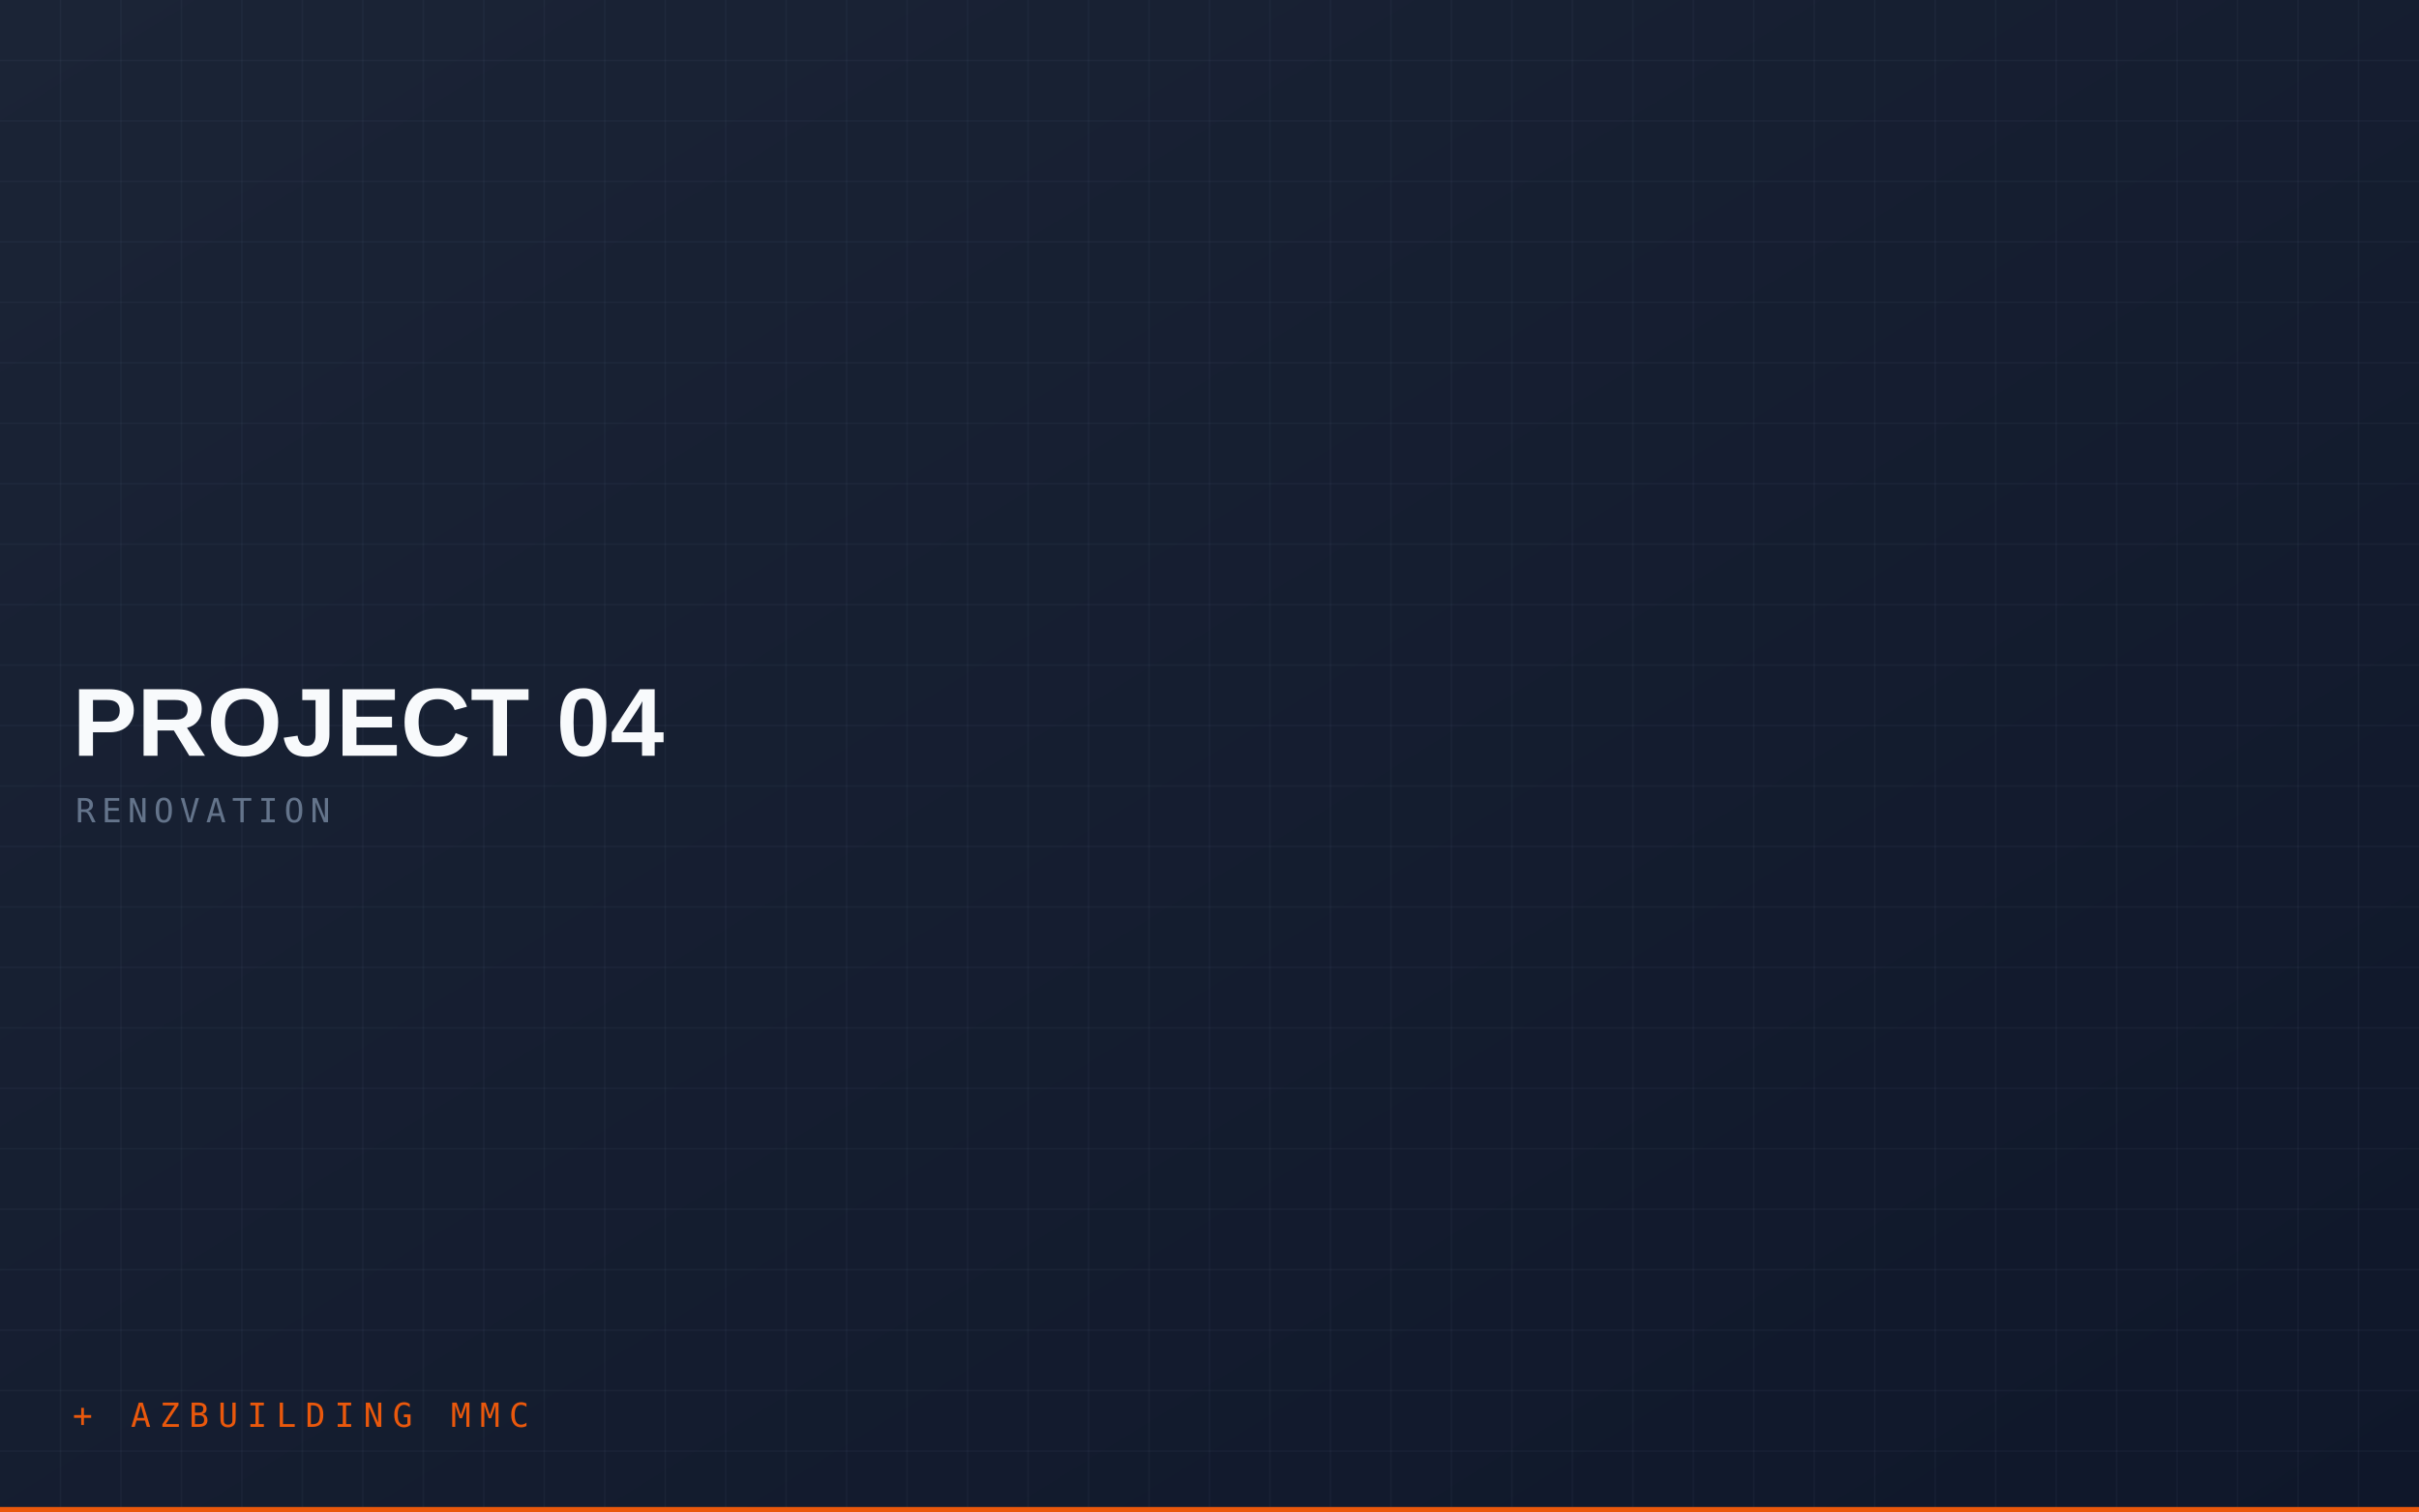
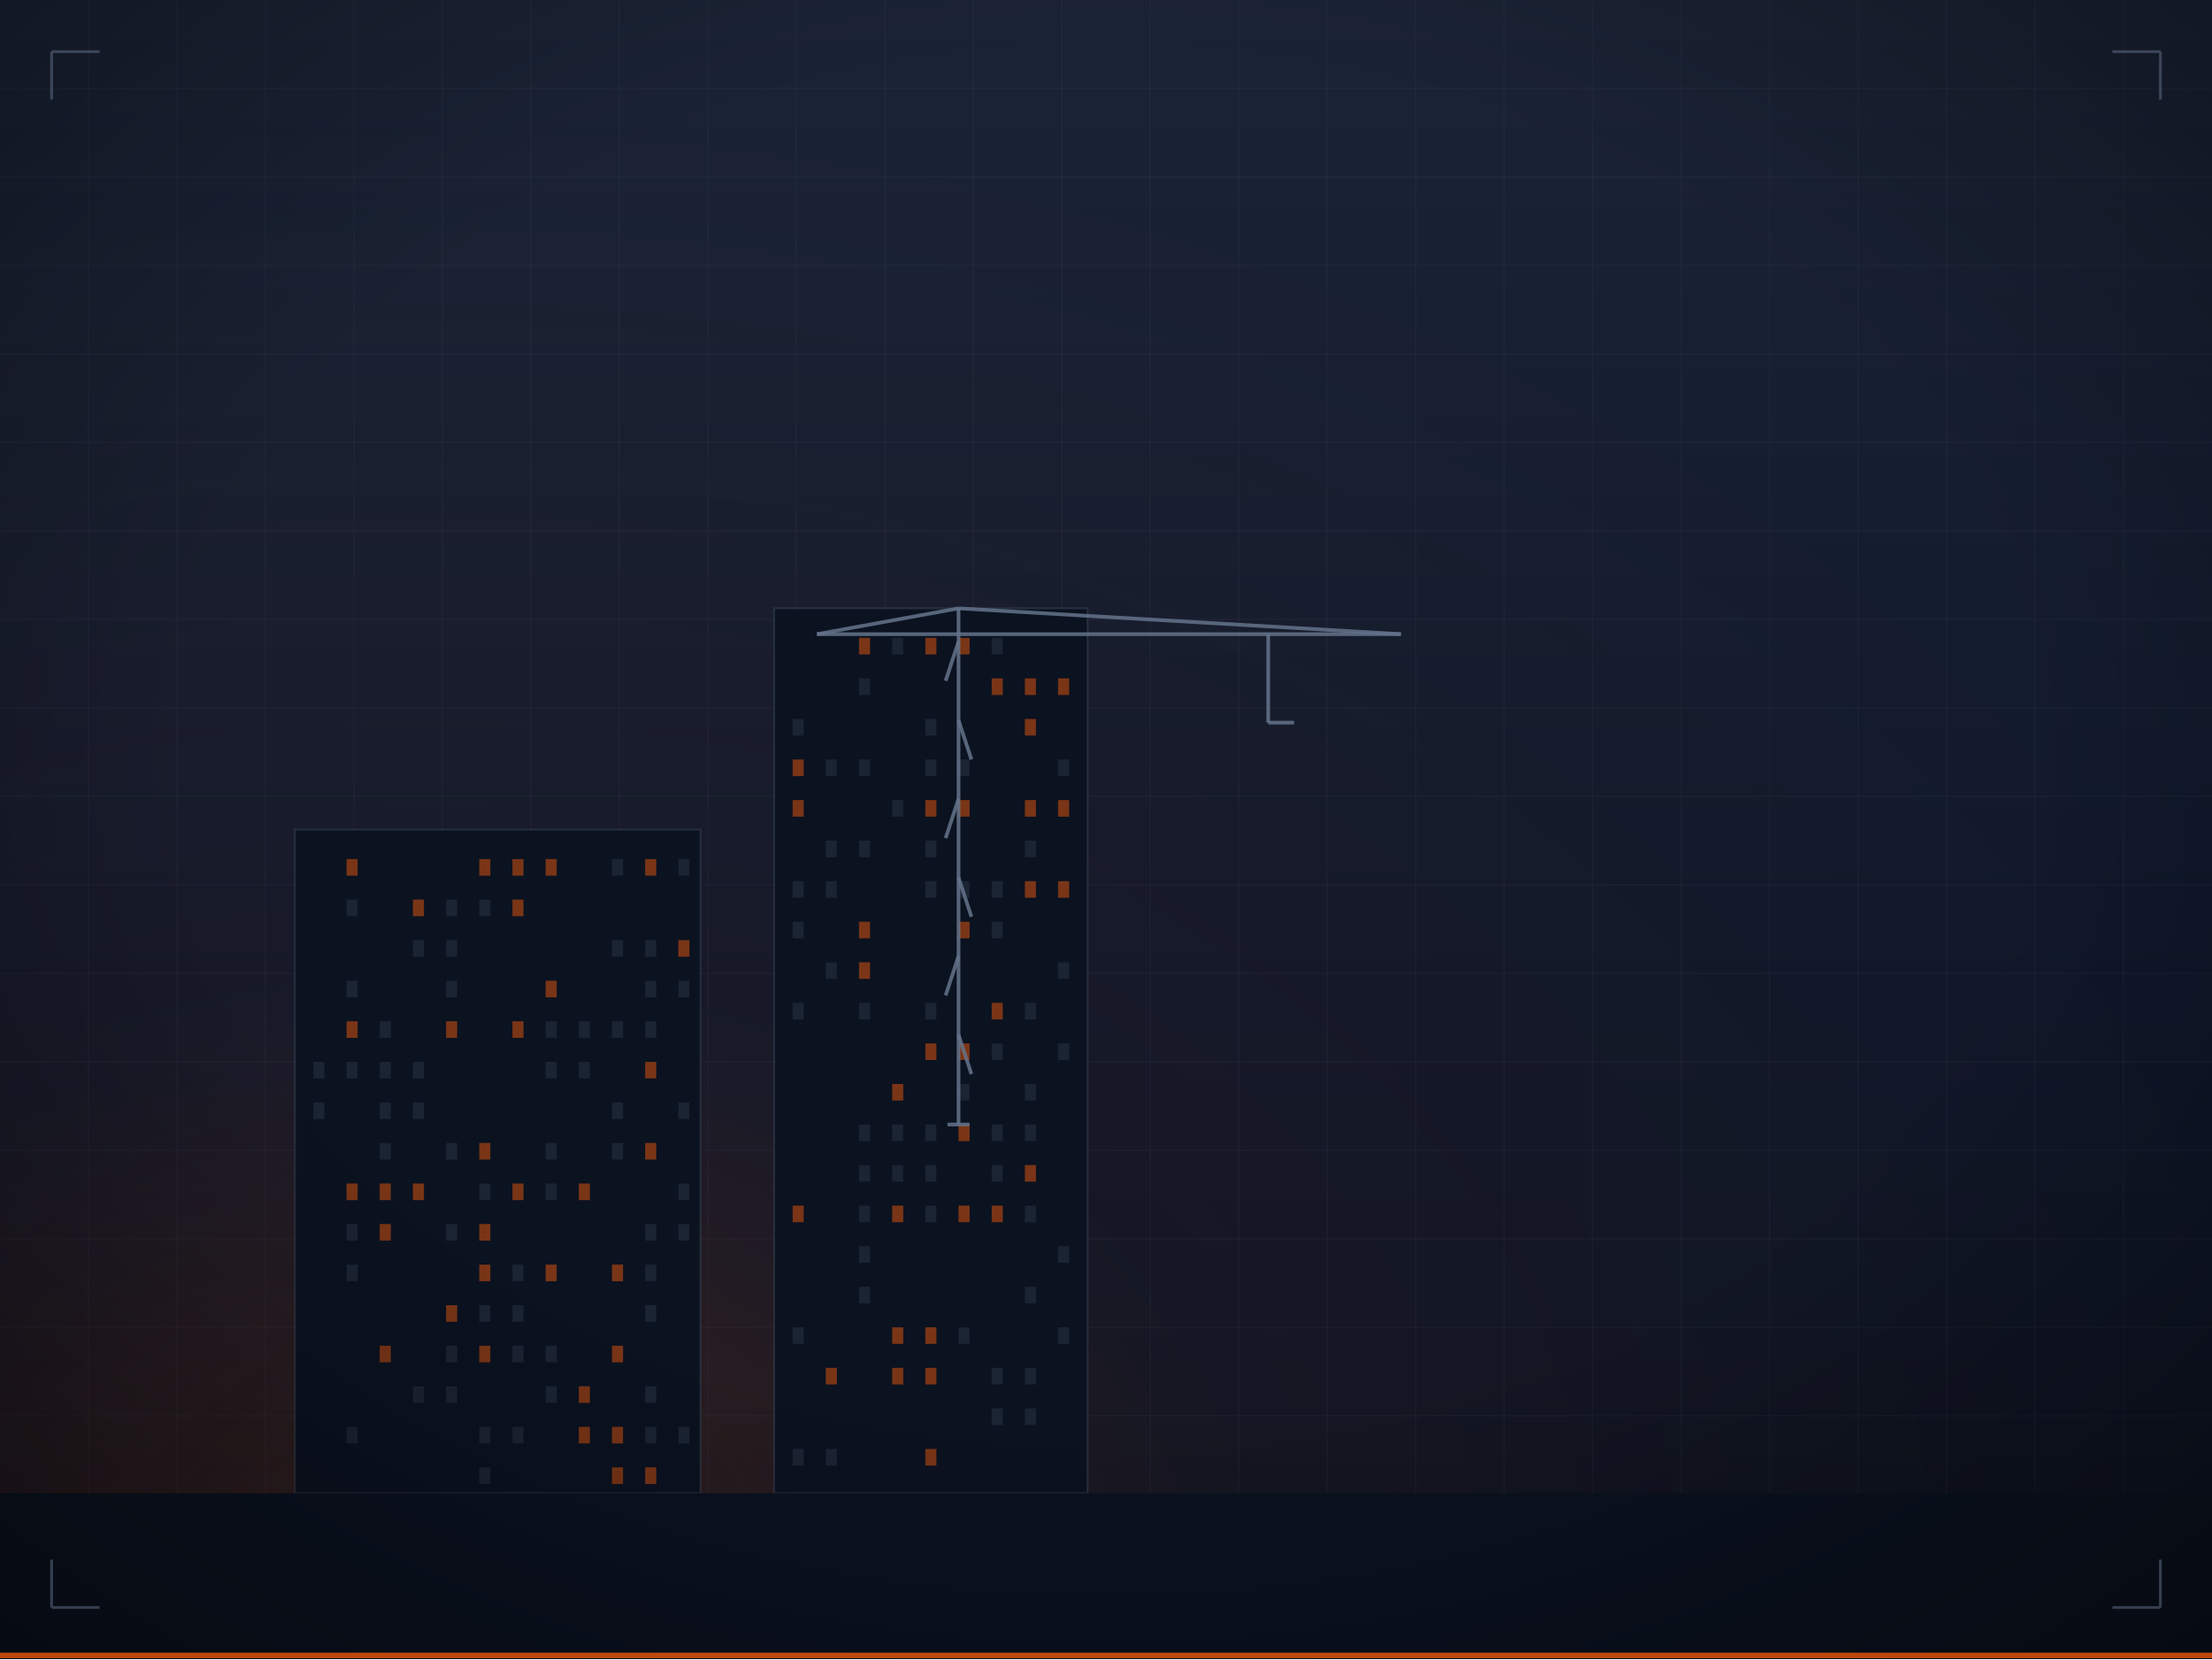
- <svg xmlns="http://www.w3.org/2000/svg" width="1600" height="1000" viewBox="0 0 1600 1000">
+ <svg xmlns="http://www.w3.org/2000/svg" width="1200" height="900" viewBox="0 0 1200 900" preserveAspectRatio="xMidYMid slice">
  <defs>
-     <linearGradient id="g" x1="0" y1="0" x2="1" y2="1">
+     <linearGradient id="skyt0" x1="0" y1="0" x2="0" y2="1">
      <stop offset="0" stop-color="#1B2436" />
-       <stop offset="1" stop-color="#0F172A" />
+       <stop offset="0.6" stop-color="#0F172A" />
+       <stop offset="1" stop-color="#0B1220" />
    </linearGradient>
+     <radialGradient id="glowt0" cx="0.2" cy="0.95" r="0.9">
+       <stop offset="0" stop-color="#EA580C" stop-opacity="0.18" />
+       <stop offset="0.4" stop-color="#EA580C" stop-opacity="0.04" />
+       <stop offset="1" stop-color="#EA580C" stop-opacity="0" />
+     </radialGradient>
+     <radialGradient id="vigt0" cx="0.5" cy="0.45" r="0.75">
+       <stop offset="0.55" stop-color="#000000" stop-opacity="0" />
+       <stop offset="1" stop-color="#000000" stop-opacity="0.45" />
+     </radialGradient>
  </defs>
-   <rect width="1600" height="1000" fill="url(#g)" />
-   <line x1="40" y1="0" x2="40" y2="1000" stroke="#64748B" stroke-opacity="0.08" />
-   <line x1="80" y1="0" x2="80" y2="1000" stroke="#64748B" stroke-opacity="0.08" />
-   <line x1="120" y1="0" x2="120" y2="1000" stroke="#64748B" stroke-opacity="0.08" />
-   <line x1="160" y1="0" x2="160" y2="1000" stroke="#64748B" stroke-opacity="0.08" />
-   <line x1="200" y1="0" x2="200" y2="1000" stroke="#64748B" stroke-opacity="0.08" />
-   <line x1="240" y1="0" x2="240" y2="1000" stroke="#64748B" stroke-opacity="0.08" />
-   <line x1="280" y1="0" x2="280" y2="1000" stroke="#64748B" stroke-opacity="0.08" />
-   <line x1="320" y1="0" x2="320" y2="1000" stroke="#64748B" stroke-opacity="0.08" />
-   <line x1="360" y1="0" x2="360" y2="1000" stroke="#64748B" stroke-opacity="0.08" />
-   <line x1="400" y1="0" x2="400" y2="1000" stroke="#64748B" stroke-opacity="0.08" />
-   <line x1="440" y1="0" x2="440" y2="1000" stroke="#64748B" stroke-opacity="0.08" />
-   <line x1="480" y1="0" x2="480" y2="1000" stroke="#64748B" stroke-opacity="0.08" />
-   <line x1="520" y1="0" x2="520" y2="1000" stroke="#64748B" stroke-opacity="0.08" />
-   <line x1="560" y1="0" x2="560" y2="1000" stroke="#64748B" stroke-opacity="0.08" />
-   <line x1="600" y1="0" x2="600" y2="1000" stroke="#64748B" stroke-opacity="0.08" />
-   <line x1="640" y1="0" x2="640" y2="1000" stroke="#64748B" stroke-opacity="0.08" />
-   <line x1="680" y1="0" x2="680" y2="1000" stroke="#64748B" stroke-opacity="0.08" />
-   <line x1="720" y1="0" x2="720" y2="1000" stroke="#64748B" stroke-opacity="0.08" />
-   <line x1="760" y1="0" x2="760" y2="1000" stroke="#64748B" stroke-opacity="0.08" />
-   <line x1="800" y1="0" x2="800" y2="1000" stroke="#64748B" stroke-opacity="0.08" />
-   <line x1="840" y1="0" x2="840" y2="1000" stroke="#64748B" stroke-opacity="0.08" />
-   <line x1="880" y1="0" x2="880" y2="1000" stroke="#64748B" stroke-opacity="0.08" />
-   <line x1="920" y1="0" x2="920" y2="1000" stroke="#64748B" stroke-opacity="0.08" />
-   <line x1="960" y1="0" x2="960" y2="1000" stroke="#64748B" stroke-opacity="0.08" />
-   <line x1="1000" y1="0" x2="1000" y2="1000" stroke="#64748B" stroke-opacity="0.08" />
-   <line x1="1040" y1="0" x2="1040" y2="1000" stroke="#64748B" stroke-opacity="0.08" />
-   <line x1="1080" y1="0" x2="1080" y2="1000" stroke="#64748B" stroke-opacity="0.08" />
-   <line x1="1120" y1="0" x2="1120" y2="1000" stroke="#64748B" stroke-opacity="0.08" />
-   <line x1="1160" y1="0" x2="1160" y2="1000" stroke="#64748B" stroke-opacity="0.08" />
-   <line x1="1200" y1="0" x2="1200" y2="1000" stroke="#64748B" stroke-opacity="0.08" />
-   <line x1="1240" y1="0" x2="1240" y2="1000" stroke="#64748B" stroke-opacity="0.08" />
-   <line x1="1280" y1="0" x2="1280" y2="1000" stroke="#64748B" stroke-opacity="0.08" />
-   <line x1="1320" y1="0" x2="1320" y2="1000" stroke="#64748B" stroke-opacity="0.08" />
-   <line x1="1360" y1="0" x2="1360" y2="1000" stroke="#64748B" stroke-opacity="0.08" />
-   <line x1="1400" y1="0" x2="1400" y2="1000" stroke="#64748B" stroke-opacity="0.08" />
-   <line x1="1440" y1="0" x2="1440" y2="1000" stroke="#64748B" stroke-opacity="0.08" />
-   <line x1="1480" y1="0" x2="1480" y2="1000" stroke="#64748B" stroke-opacity="0.08" />
-   <line x1="1520" y1="0" x2="1520" y2="1000" stroke="#64748B" stroke-opacity="0.08" />
-   <line x1="1560" y1="0" x2="1560" y2="1000" stroke="#64748B" stroke-opacity="0.08" />
-   <line x1="0" y1="40" x2="1600" y2="40" stroke="#64748B" stroke-opacity="0.08" />
-   <line x1="0" y1="80" x2="1600" y2="80" stroke="#64748B" stroke-opacity="0.08" />
-   <line x1="0" y1="120" x2="1600" y2="120" stroke="#64748B" stroke-opacity="0.08" />
-   <line x1="0" y1="160" x2="1600" y2="160" stroke="#64748B" stroke-opacity="0.08" />
-   <line x1="0" y1="200" x2="1600" y2="200" stroke="#64748B" stroke-opacity="0.08" />
-   <line x1="0" y1="240" x2="1600" y2="240" stroke="#64748B" stroke-opacity="0.08" />
-   <line x1="0" y1="280" x2="1600" y2="280" stroke="#64748B" stroke-opacity="0.08" />
-   <line x1="0" y1="320" x2="1600" y2="320" stroke="#64748B" stroke-opacity="0.08" />
-   <line x1="0" y1="360" x2="1600" y2="360" stroke="#64748B" stroke-opacity="0.08" />
-   <line x1="0" y1="400" x2="1600" y2="400" stroke="#64748B" stroke-opacity="0.08" />
-   <line x1="0" y1="440" x2="1600" y2="440" stroke="#64748B" stroke-opacity="0.08" />
-   <line x1="0" y1="480" x2="1600" y2="480" stroke="#64748B" stroke-opacity="0.08" />
-   <line x1="0" y1="520" x2="1600" y2="520" stroke="#64748B" stroke-opacity="0.08" />
-   <line x1="0" y1="560" x2="1600" y2="560" stroke="#64748B" stroke-opacity="0.08" />
-   <line x1="0" y1="600" x2="1600" y2="600" stroke="#64748B" stroke-opacity="0.08" />
-   <line x1="0" y1="640" x2="1600" y2="640" stroke="#64748B" stroke-opacity="0.08" />
-   <line x1="0" y1="680" x2="1600" y2="680" stroke="#64748B" stroke-opacity="0.08" />
-   <line x1="0" y1="720" x2="1600" y2="720" stroke="#64748B" stroke-opacity="0.08" />
-   <line x1="0" y1="760" x2="1600" y2="760" stroke="#64748B" stroke-opacity="0.08" />
-   <line x1="0" y1="800" x2="1600" y2="800" stroke="#64748B" stroke-opacity="0.08" />
-   <line x1="0" y1="840" x2="1600" y2="840" stroke="#64748B" stroke-opacity="0.08" />
-   <line x1="0" y1="880" x2="1600" y2="880" stroke="#64748B" stroke-opacity="0.08" />
-   <line x1="0" y1="920" x2="1600" y2="920" stroke="#64748B" stroke-opacity="0.08" />
-   <line x1="0" y1="960" x2="1600" y2="960" stroke="#64748B" stroke-opacity="0.08" />
-   <line x1="0" y1="999" x2="1600" y2="999" stroke="#EA580C" stroke-width="4" />
-   <text x="48" y="944" font-family="monospace" font-size="22" letter-spacing="6" fill="#EA580C">+ AZBUILDING MMC</text>
-   <text x="48" y="500" font-family="Arial, sans-serif" font-weight="800" font-size="64" fill="#F8FAFC">PROJECT 04</text>
-   <text x="50" y="544" font-family="monospace" font-size="22" letter-spacing="4" fill="#64748B">RENOVATION</text>
+   <rect width="1200" height="900" fill="url(#skyt0)" />
+   <rect width="1200" height="900" fill="url(#glowt0)" />
+   <g stroke="#64748B" stroke-opacity="0.06">
+     <line x1="48" y1="0" x2="48" y2="900" />
+     <line x1="96" y1="0" x2="96" y2="900" />
+     <line x1="144" y1="0" x2="144" y2="900" />
+     <line x1="192" y1="0" x2="192" y2="900" />
+     <line x1="240" y1="0" x2="240" y2="900" />
+     <line x1="288" y1="0" x2="288" y2="900" />
+     <line x1="336" y1="0" x2="336" y2="900" />
+     <line x1="384" y1="0" x2="384" y2="900" />
+     <line x1="432" y1="0" x2="432" y2="900" />
+     <line x1="480" y1="0" x2="480" y2="900" />
+     <line x1="528" y1="0" x2="528" y2="900" />
+     <line x1="576" y1="0" x2="576" y2="900" />
+     <line x1="624" y1="0" x2="624" y2="900" />
+     <line x1="672" y1="0" x2="672" y2="900" />
+     <line x1="720" y1="0" x2="720" y2="900" />
+     <line x1="768" y1="0" x2="768" y2="900" />
+     <line x1="816" y1="0" x2="816" y2="900" />
+     <line x1="864" y1="0" x2="864" y2="900" />
+     <line x1="912" y1="0" x2="912" y2="900" />
+     <line x1="960" y1="0" x2="960" y2="900" />
+     <line x1="1008" y1="0" x2="1008" y2="900" />
+     <line x1="1056" y1="0" x2="1056" y2="900" />
+     <line x1="1104" y1="0" x2="1104" y2="900" />
+     <line x1="1152" y1="0" x2="1152" y2="900" />
+     <line x1="0" y1="48" x2="1200" y2="48" />
+     <line x1="0" y1="96" x2="1200" y2="96" />
+     <line x1="0" y1="144" x2="1200" y2="144" />
+     <line x1="0" y1="192" x2="1200" y2="192" />
+     <line x1="0" y1="240" x2="1200" y2="240" />
+     <line x1="0" y1="288" x2="1200" y2="288" />
+     <line x1="0" y1="336" x2="1200" y2="336" />
+     <line x1="0" y1="384" x2="1200" y2="384" />
+     <line x1="0" y1="432" x2="1200" y2="432" />
+     <line x1="0" y1="480" x2="1200" y2="480" />
+     <line x1="0" y1="528" x2="1200" y2="528" />
+     <line x1="0" y1="576" x2="1200" y2="576" />
+     <line x1="0" y1="624" x2="1200" y2="624" />
+     <line x1="0" y1="672" x2="1200" y2="672" />
+     <line x1="0" y1="720" x2="1200" y2="720" />
+     <line x1="0" y1="768" x2="1200" y2="768" />
+     <line x1="0" y1="816" x2="1200" y2="816" />
+     <line x1="0" y1="864" x2="1200" y2="864" />
+   </g>
+   <g opacity="1">
+     <rect x="160" y="450" width="220" height="360" fill="#0B1220" stroke="#64748B" stroke-opacity="0.25" />
+     <rect x="188" y="466" width="6" height="9" fill="#EA580C" opacity="0.5" />
+     <rect x="260" y="466" width="6" height="9" fill="#EA580C" opacity="0.5" />
+     <rect x="278" y="466" width="6" height="9" fill="#EA580C" opacity="0.5" />
+     <rect x="296" y="466" width="6" height="9" fill="#EA580C" opacity="0.5" />
+     <rect x="332" y="466" width="6" height="9" fill="#64748B" opacity="0.18" />
+     <rect x="350" y="466" width="6" height="9" fill="#EA580C" opacity="0.5" />
+     <rect x="368" y="466" width="6" height="9" fill="#64748B" opacity="0.18" />
+     <rect x="188" y="488" width="6" height="9" fill="#64748B" opacity="0.18" />
+     <rect x="224" y="488" width="6" height="9" fill="#EA580C" opacity="0.5" />
+     <rect x="242" y="488" width="6" height="9" fill="#64748B" opacity="0.18" />
+     <rect x="260" y="488" width="6" height="9" fill="#64748B" opacity="0.18" />
+     <rect x="278" y="488" width="6" height="9" fill="#EA580C" opacity="0.5" />
+     <rect x="224" y="510" width="6" height="9" fill="#64748B" opacity="0.18" />
+     <rect x="242" y="510" width="6" height="9" fill="#64748B" opacity="0.18" />
+     <rect x="332" y="510" width="6" height="9" fill="#64748B" opacity="0.18" />
+     <rect x="350" y="510" width="6" height="9" fill="#64748B" opacity="0.18" />
+     <rect x="368" y="510" width="6" height="9" fill="#EA580C" opacity="0.5" />
+     <rect x="188" y="532" width="6" height="9" fill="#64748B" opacity="0.18" />
+     <rect x="242" y="532" width="6" height="9" fill="#64748B" opacity="0.18" />
+     <rect x="296" y="532" width="6" height="9" fill="#EA580C" opacity="0.5" />
+     <rect x="350" y="532" width="6" height="9" fill="#64748B" opacity="0.18" />
+     <rect x="368" y="532" width="6" height="9" fill="#64748B" opacity="0.18" />
+     <rect x="188" y="554" width="6" height="9" fill="#EA580C" opacity="0.5" />
+     <rect x="206" y="554" width="6" height="9" fill="#64748B" opacity="0.18" />
+     <rect x="242" y="554" width="6" height="9" fill="#EA580C" opacity="0.5" />
+     <rect x="278" y="554" width="6" height="9" fill="#EA580C" opacity="0.5" />
+     <rect x="296" y="554" width="6" height="9" fill="#64748B" opacity="0.18" />
+     <rect x="314" y="554" width="6" height="9" fill="#64748B" opacity="0.18" />
+     <rect x="332" y="554" width="6" height="9" fill="#64748B" opacity="0.18" />
+     <rect x="350" y="554" width="6" height="9" fill="#64748B" opacity="0.18" />
+     <rect x="170" y="576" width="6" height="9" fill="#64748B" opacity="0.18" />
+     <rect x="188" y="576" width="6" height="9" fill="#64748B" opacity="0.18" />
+     <rect x="206" y="576" width="6" height="9" fill="#64748B" opacity="0.18" />
+     <rect x="224" y="576" width="6" height="9" fill="#64748B" opacity="0.18" />
+     <rect x="296" y="576" width="6" height="9" fill="#64748B" opacity="0.18" />
+     <rect x="314" y="576" width="6" height="9" fill="#64748B" opacity="0.18" />
+     <rect x="350" y="576" width="6" height="9" fill="#EA580C" opacity="0.5" />
+     <rect x="170" y="598" width="6" height="9" fill="#64748B" opacity="0.18" />
+     <rect x="206" y="598" width="6" height="9" fill="#64748B" opacity="0.18" />
+     <rect x="224" y="598" width="6" height="9" fill="#64748B" opacity="0.18" />
+     <rect x="332" y="598" width="6" height="9" fill="#64748B" opacity="0.18" />
+     <rect x="368" y="598" width="6" height="9" fill="#64748B" opacity="0.18" />
+     <rect x="206" y="620" width="6" height="9" fill="#64748B" opacity="0.18" />
+     <rect x="242" y="620" width="6" height="9" fill="#64748B" opacity="0.18" />
+     <rect x="260" y="620" width="6" height="9" fill="#EA580C" opacity="0.5" />
+     <rect x="296" y="620" width="6" height="9" fill="#64748B" opacity="0.18" />
+     <rect x="332" y="620" width="6" height="9" fill="#64748B" opacity="0.18" />
+     <rect x="350" y="620" width="6" height="9" fill="#EA580C" opacity="0.5" />
+     <rect x="188" y="642" width="6" height="9" fill="#EA580C" opacity="0.5" />
+     <rect x="206" y="642" width="6" height="9" fill="#EA580C" opacity="0.5" />
+     <rect x="224" y="642" width="6" height="9" fill="#EA580C" opacity="0.5" />
+     <rect x="260" y="642" width="6" height="9" fill="#64748B" opacity="0.18" />
+     <rect x="278" y="642" width="6" height="9" fill="#EA580C" opacity="0.5" />
+     <rect x="296" y="642" width="6" height="9" fill="#64748B" opacity="0.18" />
+     <rect x="314" y="642" width="6" height="9" fill="#EA580C" opacity="0.5" />
+     <rect x="368" y="642" width="6" height="9" fill="#64748B" opacity="0.18" />
+     <rect x="188" y="664" width="6" height="9" fill="#64748B" opacity="0.18" />
+     <rect x="206" y="664" width="6" height="9" fill="#EA580C" opacity="0.5" />
+     <rect x="242" y="664" width="6" height="9" fill="#64748B" opacity="0.18" />
+     <rect x="260" y="664" width="6" height="9" fill="#EA580C" opacity="0.5" />
+     <rect x="350" y="664" width="6" height="9" fill="#64748B" opacity="0.18" />
+     <rect x="368" y="664" width="6" height="9" fill="#64748B" opacity="0.18" />
+     <rect x="188" y="686" width="6" height="9" fill="#64748B" opacity="0.18" />
+     <rect x="260" y="686" width="6" height="9" fill="#EA580C" opacity="0.5" />
+     <rect x="278" y="686" width="6" height="9" fill="#64748B" opacity="0.18" />
+     <rect x="296" y="686" width="6" height="9" fill="#EA580C" opacity="0.5" />
+     <rect x="332" y="686" width="6" height="9" fill="#EA580C" opacity="0.5" />
+     <rect x="350" y="686" width="6" height="9" fill="#64748B" opacity="0.18" />
+     <rect x="242" y="708" width="6" height="9" fill="#EA580C" opacity="0.5" />
+     <rect x="260" y="708" width="6" height="9" fill="#64748B" opacity="0.18" />
+     <rect x="278" y="708" width="6" height="9" fill="#64748B" opacity="0.18" />
+     <rect x="350" y="708" width="6" height="9" fill="#64748B" opacity="0.18" />
+     <rect x="206" y="730" width="6" height="9" fill="#EA580C" opacity="0.5" />
+     <rect x="242" y="730" width="6" height="9" fill="#64748B" opacity="0.18" />
+     <rect x="260" y="730" width="6" height="9" fill="#EA580C" opacity="0.5" />
+     <rect x="278" y="730" width="6" height="9" fill="#64748B" opacity="0.18" />
+     <rect x="296" y="730" width="6" height="9" fill="#64748B" opacity="0.18" />
+     <rect x="332" y="730" width="6" height="9" fill="#EA580C" opacity="0.5" />
+     <rect x="224" y="752" width="6" height="9" fill="#64748B" opacity="0.18" />
+     <rect x="242" y="752" width="6" height="9" fill="#64748B" opacity="0.18" />
+     <rect x="296" y="752" width="6" height="9" fill="#64748B" opacity="0.18" />
+     <rect x="314" y="752" width="6" height="9" fill="#EA580C" opacity="0.5" />
+     <rect x="350" y="752" width="6" height="9" fill="#64748B" opacity="0.18" />
+     <rect x="188" y="774" width="6" height="9" fill="#64748B" opacity="0.18" />
+     <rect x="260" y="774" width="6" height="9" fill="#64748B" opacity="0.18" />
+     <rect x="278" y="774" width="6" height="9" fill="#64748B" opacity="0.18" />
+     <rect x="314" y="774" width="6" height="9" fill="#EA580C" opacity="0.5" />
+     <rect x="332" y="774" width="6" height="9" fill="#EA580C" opacity="0.5" />
+     <rect x="350" y="774" width="6" height="9" fill="#64748B" opacity="0.18" />
+     <rect x="368" y="774" width="6" height="9" fill="#64748B" opacity="0.18" />
+     <rect x="260" y="796" width="6" height="9" fill="#64748B" opacity="0.18" />
+     <rect x="332" y="796" width="6" height="9" fill="#EA580C" opacity="0.5" />
+     <rect x="350" y="796" width="6" height="9" fill="#EA580C" opacity="0.5" />
+   </g>
+   <g opacity="1">
+     <rect x="420" y="330" width="170" height="480" fill="#0B1220" stroke="#64748B" stroke-opacity="0.25" />
+     <rect x="466" y="346" width="6" height="9" fill="#EA580C" opacity="0.5" />
+     <rect x="484" y="346" width="6" height="9" fill="#64748B" opacity="0.18" />
+     <rect x="502" y="346" width="6" height="9" fill="#EA580C" opacity="0.5" />
+     <rect x="520" y="346" width="6" height="9" fill="#EA580C" opacity="0.5" />
+     <rect x="538" y="346" width="6" height="9" fill="#64748B" opacity="0.18" />
+     <rect x="466" y="368" width="6" height="9" fill="#64748B" opacity="0.18" />
+     <rect x="538" y="368" width="6" height="9" fill="#EA580C" opacity="0.5" />
+     <rect x="556" y="368" width="6" height="9" fill="#EA580C" opacity="0.5" />
+     <rect x="574" y="368" width="6" height="9" fill="#EA580C" opacity="0.5" />
+     <rect x="430" y="390" width="6" height="9" fill="#64748B" opacity="0.18" />
+     <rect x="502" y="390" width="6" height="9" fill="#64748B" opacity="0.18" />
+     <rect x="556" y="390" width="6" height="9" fill="#EA580C" opacity="0.5" />
+     <rect x="430" y="412" width="6" height="9" fill="#EA580C" opacity="0.5" />
+     <rect x="448" y="412" width="6" height="9" fill="#64748B" opacity="0.18" />
+     <rect x="466" y="412" width="6" height="9" fill="#64748B" opacity="0.18" />
+     <rect x="502" y="412" width="6" height="9" fill="#64748B" opacity="0.18" />
+     <rect x="520" y="412" width="6" height="9" fill="#64748B" opacity="0.18" />
+     <rect x="574" y="412" width="6" height="9" fill="#64748B" opacity="0.18" />
+     <rect x="430" y="434" width="6" height="9" fill="#EA580C" opacity="0.5" />
+     <rect x="484" y="434" width="6" height="9" fill="#64748B" opacity="0.18" />
+     <rect x="502" y="434" width="6" height="9" fill="#EA580C" opacity="0.5" />
+     <rect x="520" y="434" width="6" height="9" fill="#EA580C" opacity="0.5" />
+     <rect x="556" y="434" width="6" height="9" fill="#EA580C" opacity="0.5" />
+     <rect x="574" y="434" width="6" height="9" fill="#EA580C" opacity="0.5" />
+     <rect x="448" y="456" width="6" height="9" fill="#64748B" opacity="0.18" />
+     <rect x="466" y="456" width="6" height="9" fill="#64748B" opacity="0.18" />
+     <rect x="502" y="456" width="6" height="9" fill="#64748B" opacity="0.18" />
+     <rect x="556" y="456" width="6" height="9" fill="#64748B" opacity="0.18" />
+     <rect x="430" y="478" width="6" height="9" fill="#64748B" opacity="0.18" />
+     <rect x="448" y="478" width="6" height="9" fill="#64748B" opacity="0.18" />
+     <rect x="502" y="478" width="6" height="9" fill="#64748B" opacity="0.18" />
+     <rect x="520" y="478" width="6" height="9" fill="#64748B" opacity="0.18" />
+     <rect x="538" y="478" width="6" height="9" fill="#64748B" opacity="0.18" />
+     <rect x="556" y="478" width="6" height="9" fill="#EA580C" opacity="0.5" />
+     <rect x="574" y="478" width="6" height="9" fill="#EA580C" opacity="0.5" />
+     <rect x="430" y="500" width="6" height="9" fill="#64748B" opacity="0.18" />
+     <rect x="466" y="500" width="6" height="9" fill="#EA580C" opacity="0.5" />
+     <rect x="520" y="500" width="6" height="9" fill="#EA580C" opacity="0.5" />
+     <rect x="538" y="500" width="6" height="9" fill="#64748B" opacity="0.18" />
+     <rect x="448" y="522" width="6" height="9" fill="#64748B" opacity="0.18" />
+     <rect x="466" y="522" width="6" height="9" fill="#EA580C" opacity="0.5" />
+     <rect x="574" y="522" width="6" height="9" fill="#64748B" opacity="0.18" />
+     <rect x="430" y="544" width="6" height="9" fill="#64748B" opacity="0.18" />
+     <rect x="466" y="544" width="6" height="9" fill="#64748B" opacity="0.18" />
+     <rect x="502" y="544" width="6" height="9" fill="#64748B" opacity="0.18" />
+     <rect x="538" y="544" width="6" height="9" fill="#EA580C" opacity="0.5" />
+     <rect x="556" y="544" width="6" height="9" fill="#64748B" opacity="0.18" />
+     <rect x="502" y="566" width="6" height="9" fill="#EA580C" opacity="0.5" />
+     <rect x="520" y="566" width="6" height="9" fill="#EA580C" opacity="0.5" />
+     <rect x="538" y="566" width="6" height="9" fill="#64748B" opacity="0.18" />
+     <rect x="574" y="566" width="6" height="9" fill="#64748B" opacity="0.18" />
+     <rect x="484" y="588" width="6" height="9" fill="#EA580C" opacity="0.5" />
+     <rect x="520" y="588" width="6" height="9" fill="#64748B" opacity="0.18" />
+     <rect x="556" y="588" width="6" height="9" fill="#64748B" opacity="0.18" />
+     <rect x="466" y="610" width="6" height="9" fill="#64748B" opacity="0.18" />
+     <rect x="484" y="610" width="6" height="9" fill="#64748B" opacity="0.18" />
+     <rect x="502" y="610" width="6" height="9" fill="#64748B" opacity="0.18" />
+     <rect x="520" y="610" width="6" height="9" fill="#EA580C" opacity="0.5" />
+     <rect x="538" y="610" width="6" height="9" fill="#64748B" opacity="0.18" />
+     <rect x="556" y="610" width="6" height="9" fill="#64748B" opacity="0.18" />
+     <rect x="466" y="632" width="6" height="9" fill="#64748B" opacity="0.18" />
+     <rect x="484" y="632" width="6" height="9" fill="#64748B" opacity="0.18" />
+     <rect x="502" y="632" width="6" height="9" fill="#64748B" opacity="0.18" />
+     <rect x="538" y="632" width="6" height="9" fill="#64748B" opacity="0.18" />
+     <rect x="556" y="632" width="6" height="9" fill="#EA580C" opacity="0.5" />
+     <rect x="430" y="654" width="6" height="9" fill="#EA580C" opacity="0.5" />
+     <rect x="466" y="654" width="6" height="9" fill="#64748B" opacity="0.18" />
+     <rect x="484" y="654" width="6" height="9" fill="#EA580C" opacity="0.5" />
+     <rect x="502" y="654" width="6" height="9" fill="#64748B" opacity="0.18" />
+     <rect x="520" y="654" width="6" height="9" fill="#EA580C" opacity="0.5" />
+     <rect x="538" y="654" width="6" height="9" fill="#EA580C" opacity="0.5" />
+     <rect x="556" y="654" width="6" height="9" fill="#64748B" opacity="0.18" />
+     <rect x="466" y="676" width="6" height="9" fill="#64748B" opacity="0.18" />
+     <rect x="574" y="676" width="6" height="9" fill="#64748B" opacity="0.18" />
+     <rect x="466" y="698" width="6" height="9" fill="#64748B" opacity="0.18" />
+     <rect x="556" y="698" width="6" height="9" fill="#64748B" opacity="0.18" />
+     <rect x="430" y="720" width="6" height="9" fill="#64748B" opacity="0.18" />
+     <rect x="484" y="720" width="6" height="9" fill="#EA580C" opacity="0.5" />
+     <rect x="502" y="720" width="6" height="9" fill="#EA580C" opacity="0.5" />
+     <rect x="520" y="720" width="6" height="9" fill="#64748B" opacity="0.18" />
+     <rect x="574" y="720" width="6" height="9" fill="#64748B" opacity="0.18" />
+     <rect x="448" y="742" width="6" height="9" fill="#EA580C" opacity="0.5" />
+     <rect x="484" y="742" width="6" height="9" fill="#EA580C" opacity="0.5" />
+     <rect x="502" y="742" width="6" height="9" fill="#EA580C" opacity="0.5" />
+     <rect x="538" y="742" width="6" height="9" fill="#64748B" opacity="0.18" />
+     <rect x="556" y="742" width="6" height="9" fill="#64748B" opacity="0.18" />
+     <rect x="538" y="764" width="6" height="9" fill="#64748B" opacity="0.18" />
+     <rect x="556" y="764" width="6" height="9" fill="#64748B" opacity="0.18" />
+     <rect x="430" y="786" width="6" height="9" fill="#64748B" opacity="0.18" />
+     <rect x="448" y="786" width="6" height="9" fill="#64748B" opacity="0.18" />
+     <rect x="502" y="786" width="6" height="9" fill="#EA580C" opacity="0.5" />
+   </g>
+   <g stroke="#64748B" stroke-width="2" fill="none" stroke-opacity="0.85">
+     <line x1="520" y1="610" x2="520" y2="330" />
+     <line x1="514" y1="610" x2="526" y2="610" />
+     <line x1="520" y1="344" x2="760" y2="344" />
+     <line x1="520" y1="344" x2="443.2" y2="344" />
+     <line x1="520" y1="330" x2="760" y2="344" />
+     <line x1="520" y1="330" x2="443.2" y2="344" />
+     <line x1="688" y1="344" x2="688" y2="392" />
+     <line x1="688" y1="392" x2="702" y2="392" />
+     <line x1="520" y1="348" x2="513" y2="369.333" />
+     <line x1="520" y1="390.667" x2="527" y2="412" />
+     <line x1="520" y1="433.333" x2="513" y2="454.667" />
+     <line x1="520" y1="476" x2="527" y2="497.333" />
+     <line x1="520" y1="518.667" x2="513" y2="540" />
+     <line x1="520" y1="561.333" x2="527" y2="582.667" />
+   </g>
+   <rect x="0" y="810" width="1200" height="90" fill="#0B1220" />
+   <rect width="1200" height="900" fill="url(#vigt0)" />
+   <line x1="0" y1="898" x2="1200" y2="898" stroke="#EA580C" stroke-width="3" stroke-opacity="0.8" />
+   <g stroke="#64748B" stroke-width="1.5" stroke-opacity="0.5">
+     <path d="M28 28 h26 M28 28 v26" />
+     <path d="M1172 28 h-26 M1172 28 v26" />
+     <path d="M28 872 h26 M28 872 v-26" />
+     <path d="M1172 872 h-26 M1172 872 v-26" />
+   </g>
</svg>
